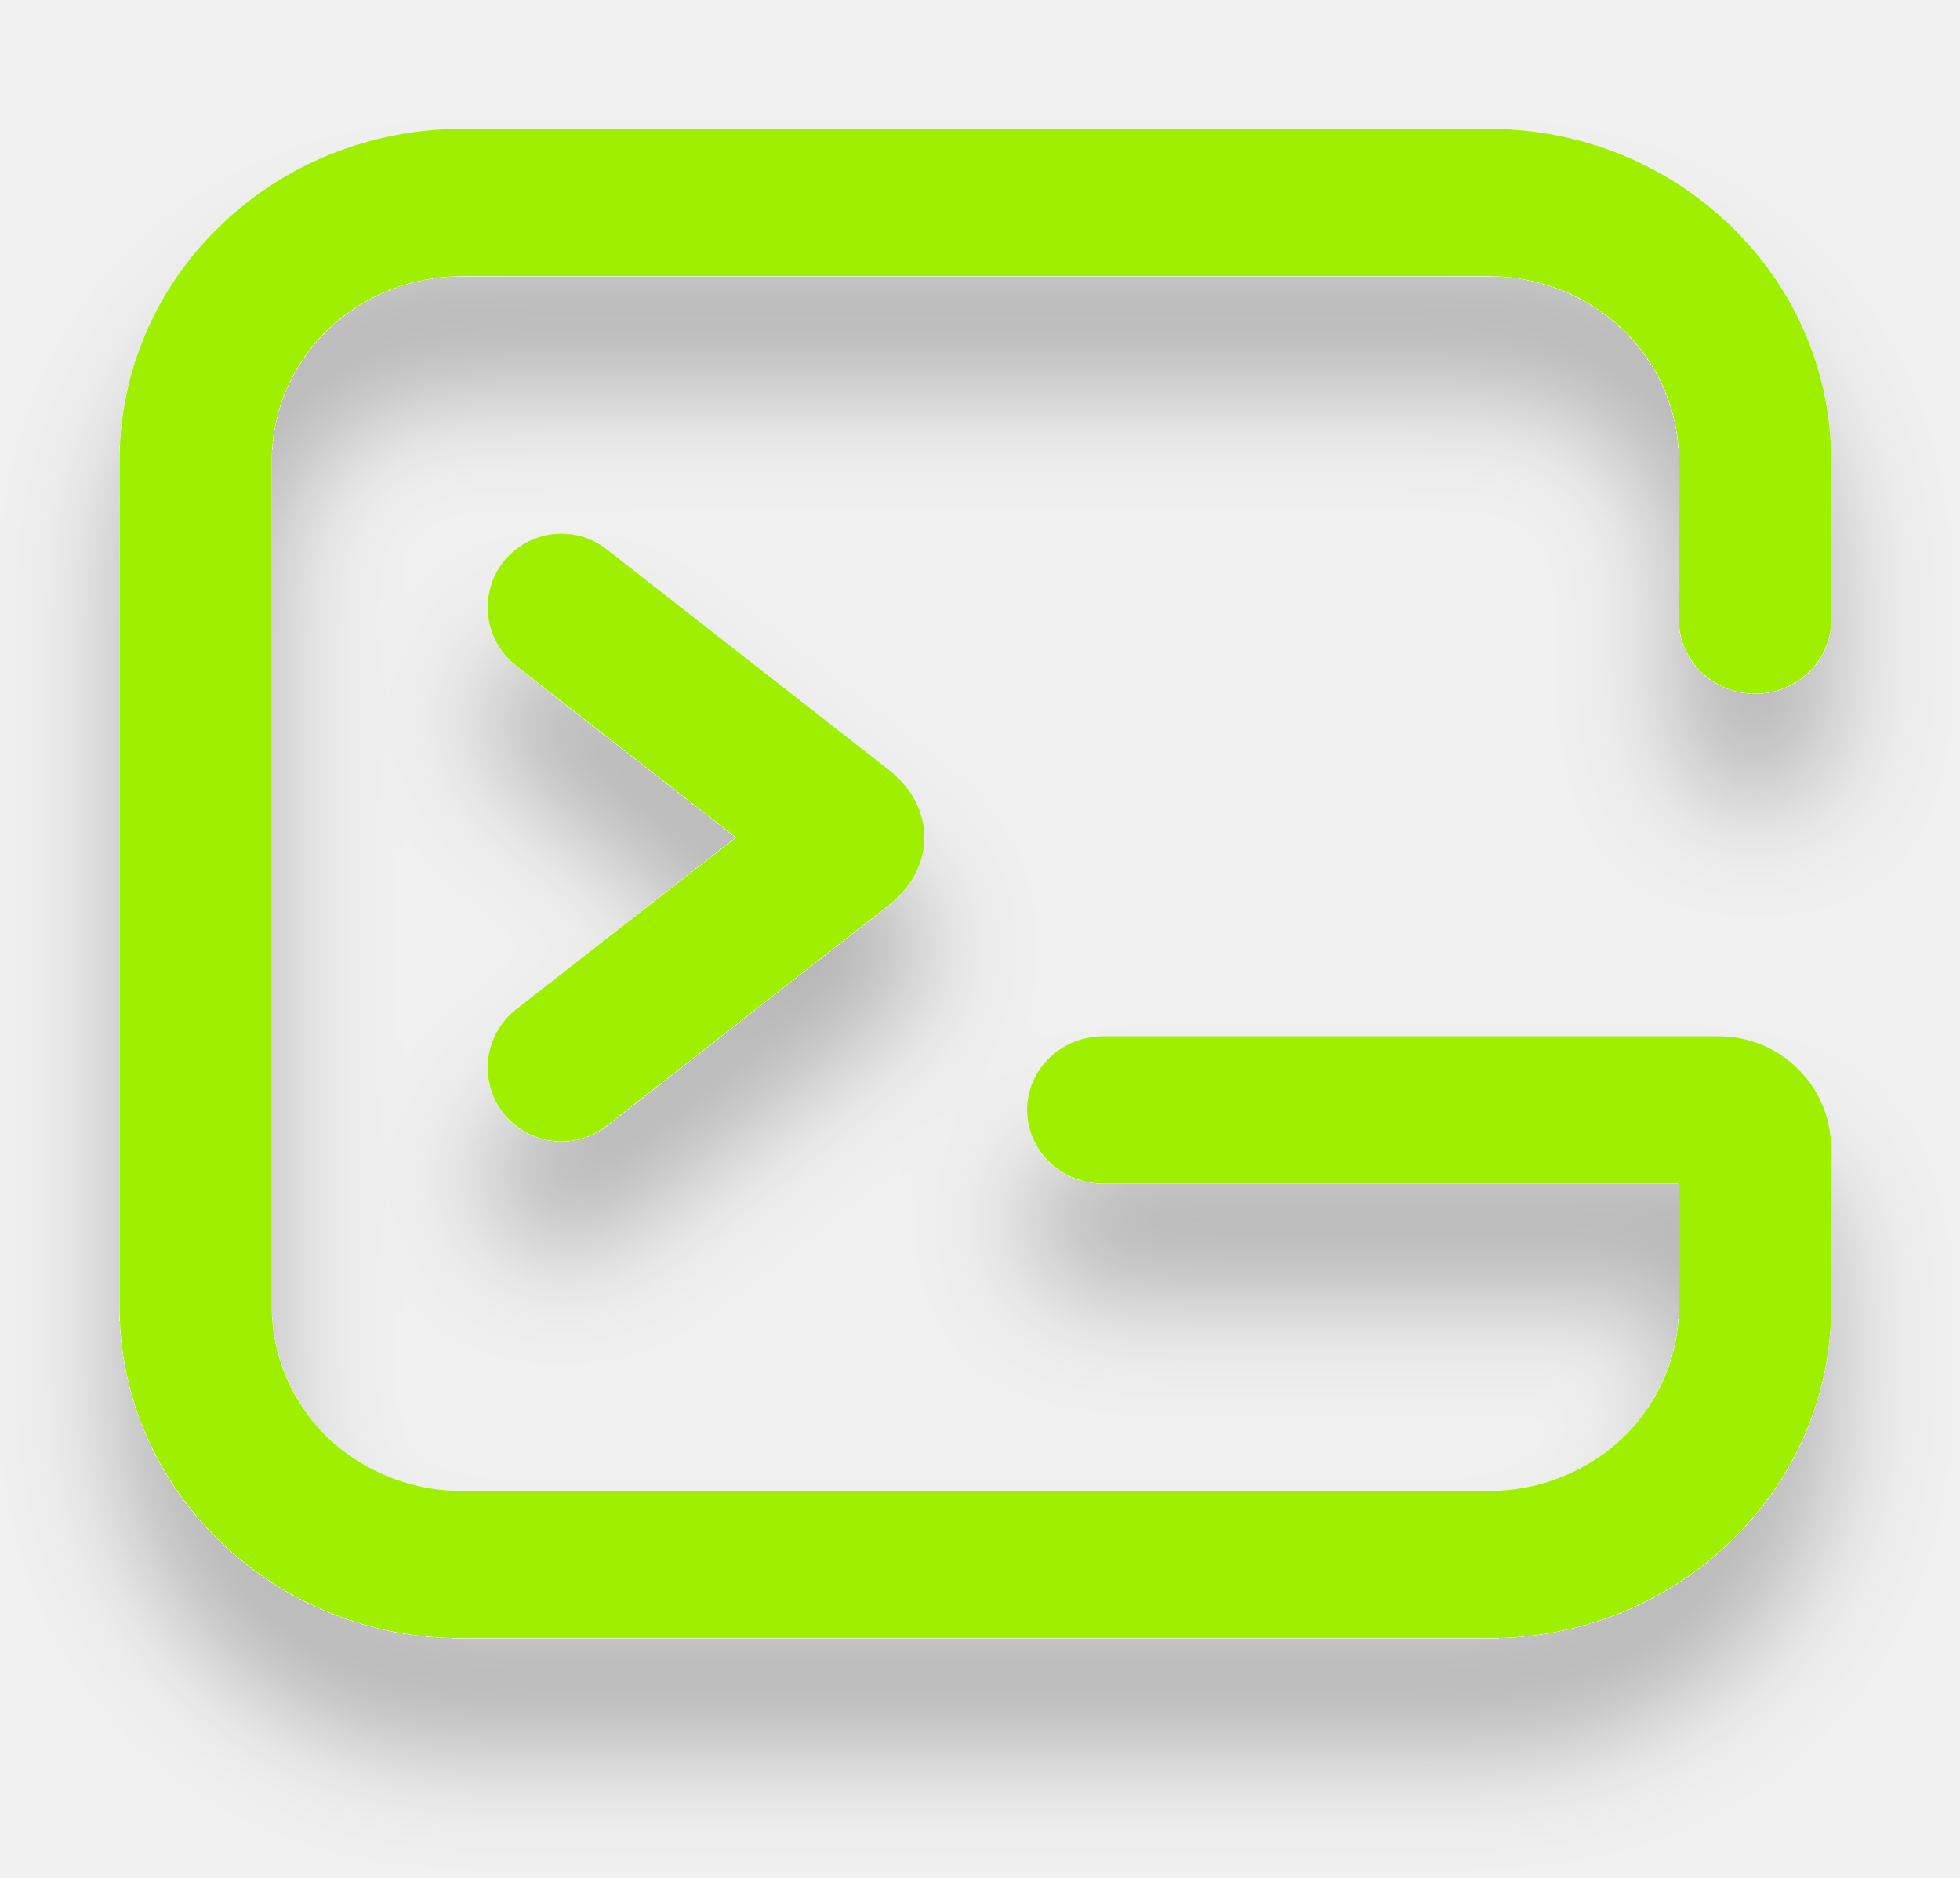
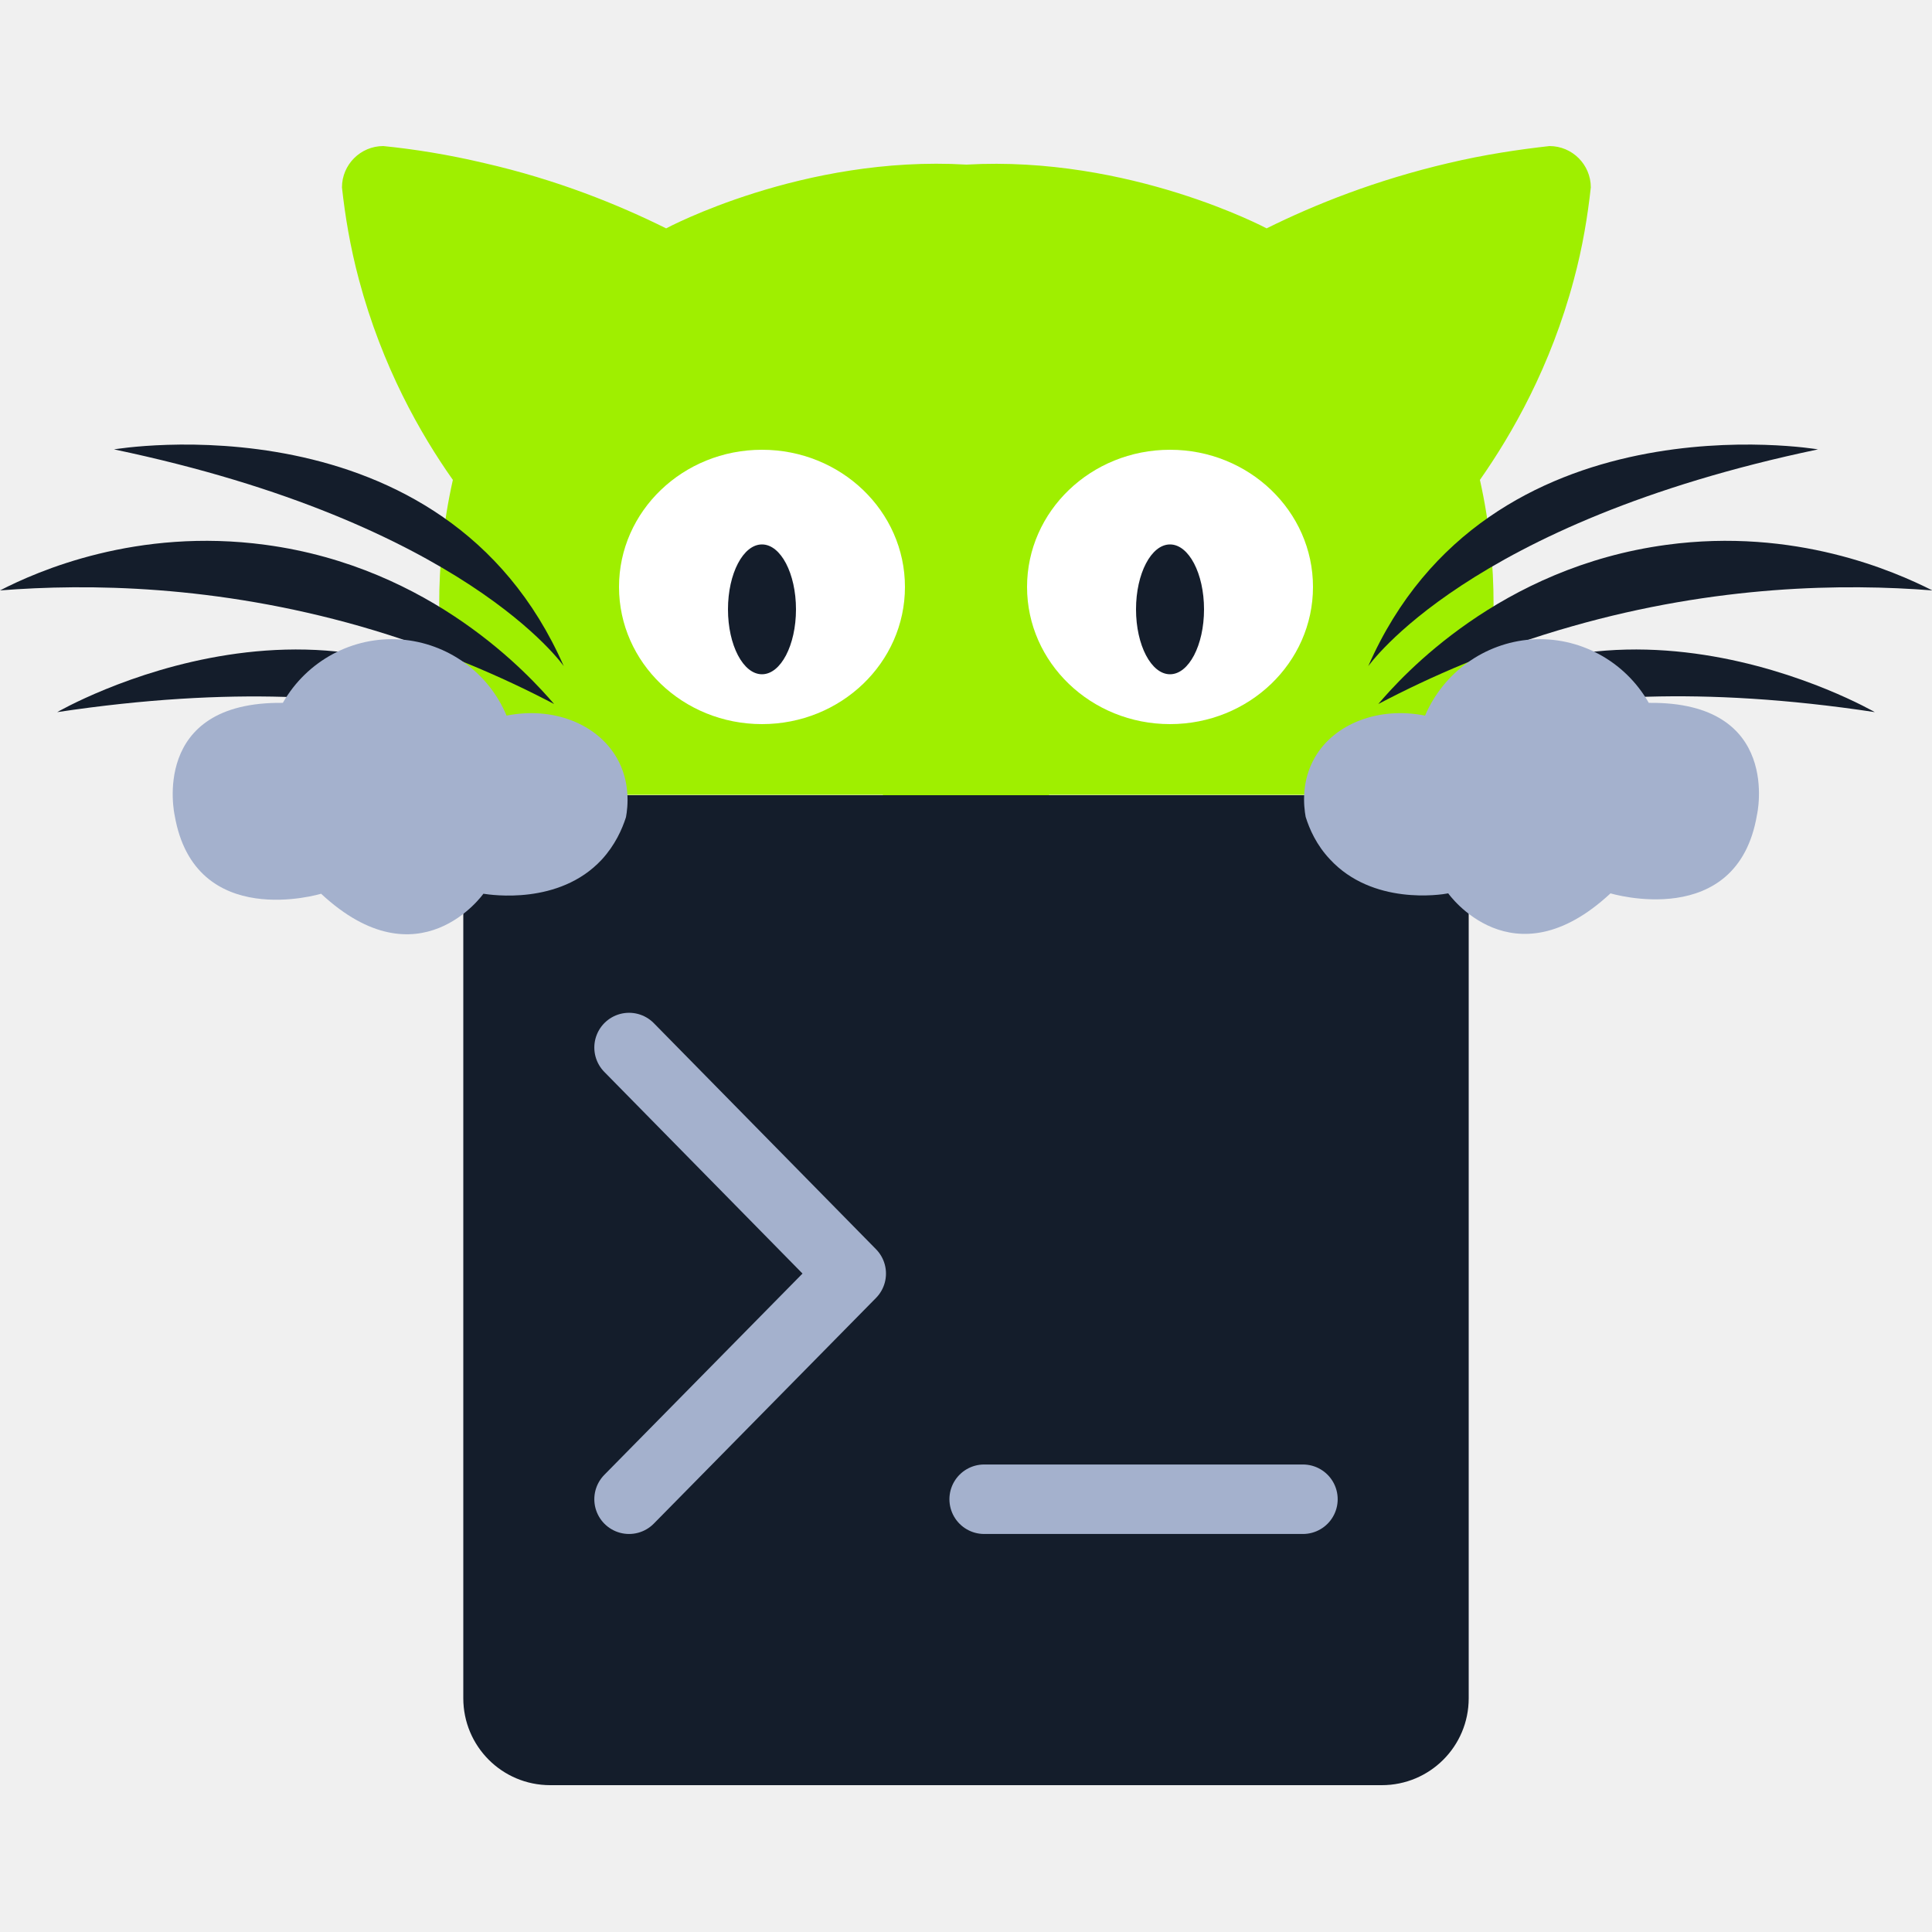
- <svg xmlns="http://www.w3.org/2000/svg" width="71" height="68" viewBox="0 0 71 68" fill="none">
-   <g filter="url(#filter0_d_54_3518)">
-     <path d="M39.962 42.867C38.441 42.867 37.206 41.672 37.206 40.2C37.206 38.728 38.441 37.534 39.962 37.534H62.266C64.512 37.534 66.333 39.355 66.333 41.6V47.334C66.333 50.52 65.024 53.574 62.696 55.814C60.381 58.067 57.226 59.334 53.933 59.334H16.733C13.44 59.334 10.285 58.067 7.97 55.814C5.642 53.574 4.333 50.52 4.333 47.334V16.667C4.333 13.48 5.642 10.427 7.97 8.187C10.285 5.934 13.44 4.667 16.733 4.667H53.933C57.226 4.667 60.381 5.934 62.696 8.187C65.024 10.427 66.333 13.48 66.333 16.667V22.454C66.333 23.926 65.098 25.12 63.577 25.12C62.057 25.12 60.822 23.926 60.822 22.454V16.667C60.822 14.894 60.092 13.2 58.81 11.947C57.516 10.707 55.765 10 53.933 10H16.733C14.901 10 13.15 10.707 11.856 11.947C10.574 13.2 9.844 14.894 9.844 16.667V47.334C9.844 49.107 10.574 50.8 11.856 52.054C13.15 53.294 14.901 54 16.733 54H53.933C55.765 54 57.516 53.294 58.81 52.054C60.092 50.8 60.822 49.107 60.822 47.334V42.867H39.962Z" fill="#9FEF00" />
-     <path d="M18.693 24.107C17.53 23.195 17.324 21.512 18.233 20.353C19.142 19.195 20.817 18.988 21.973 19.893L32.181 27.87C33.921 29.229 33.921 31.437 32.181 32.796L21.973 40.773C20.817 41.678 19.142 41.472 18.233 40.313C17.324 39.154 17.53 37.472 18.693 36.56L26.666 30.333L18.693 24.107Z" fill="#9FEF00" />
+ <svg xmlns="http://www.w3.org/2000/svg" width="512" height="512" viewBox="0 0 512 512" fill="none">
+   <g clip-path="url(#clip0_17_352)">
+     <path d="M145.818 210.739H366.182C378.982 210.739 389.222 221.082 389.222 233.779V450.048C389.222 462.848 378.88 473.088 366.182 473.088H145.818C133.018 473.088 122.778 462.746 122.778 450.048V233.882C122.778 221.082 133.12 210.739 145.818 210.739Z" fill="#141D2B" />
+     <path d="M166.707 277.606L225.587 337.51L166.707 397.312" stroke="#A4B1CD" stroke-width="18.414" stroke-miterlimit="10" stroke-linecap="round" stroke-linejoin="round" />
+     <path d="M260.813 397.312H345.293" stroke="#A4B1CD" stroke-width="18.414" stroke-miterlimit="10" stroke-linecap="round" stroke-linejoin="round" />
+     <path d="M421.581 49.664C421.581 43.622 416.666 38.707 410.624 38.707C402.432 39.629 393.421 40.96 383.898 43.213C364.646 47.718 348.467 54.169 335.667 60.518C335.667 60.518 299.418 41.165 256.102 43.622C212.787 41.062 176.538 60.518 176.538 60.518C163.738 54.169 147.558 47.616 128.307 43.213C118.784 40.96 109.773 39.526 101.581 38.707C95.539 38.707 90.624 43.622 90.624 49.664C91.443 57.139 92.774 65.331 95.13 74.137C101.274 97.177 111.411 114.995 120.013 127.181C109.466 174.182 125.338 210.637 125.338 210.637H256H386.867C386.867 210.637 402.739 174.182 392.192 127.181C400.794 114.893 410.931 97.177 417.075 74.137C419.43 65.433 420.762 57.139 421.581 49.664Z" fill="#9FEF00" />
+     <path d="M201.933 191.897C222.858 191.897 239.821 175.622 239.821 155.545C239.821 135.469 222.858 119.193 201.933 119.193C181.008 119.193 164.045 135.469 164.045 155.545C164.045 175.622 181.008 191.897 201.933 191.897Z" fill="white" />
+     <path d="M310.067 191.897C330.992 191.897 347.955 175.622 347.955 155.545C347.955 135.469 330.992 119.193 310.067 119.193C289.142 119.193 272.179 135.469 272.179 155.545C272.179 175.622 289.142 191.897 310.067 191.897Z" fill="white" />
+     <path d="M201.933 178.688C206.91 178.688 210.944 170.986 210.944 161.484C210.944 151.983 206.91 144.281 201.933 144.281C196.956 144.281 192.922 151.983 192.922 161.484C192.922 170.986 196.956 178.688 201.933 178.688Z" fill="#141D2B" />
+     <path d="M310.067 178.688C315.044 178.688 319.079 170.986 319.079 161.484C319.079 151.983 315.044 144.281 310.067 144.281C305.091 144.281 301.056 151.983 301.056 161.484C301.056 170.986 305.091 178.688 310.067 178.688Z" fill="#141D2B" />
+     <path d="M233.984 210.739C233.984 204.902 243.814 200.192 256 200.192C268.185 200.192 278.016 204.902 278.016 210.739" fill="#9FEF00" />
+     <path d="M30.208 119.091C123.187 138.547 149.402 176.538 149.402 176.538C117.658 104.141 30.208 119.091 30.208 119.091Z" fill="#141D2B" />
+     <path d="M15.155 188.723C109.158 174.592 146.842 201.011 146.842 201.011C91.853 144.179 15.155 188.723 15.155 188.723Z" fill="#141D2B" />
+     <path d="M70.349 144.384C36.25 139.776 9.933 151.347 0 156.467C23.347 154.624 57.139 155.034 95.539 165.991C115.814 171.827 133.018 179.303 146.842 186.573C140.493 179.2 114.586 150.323 70.349 144.384Z" fill="#141D2B" />
+     <path d="M481.792 119.091C481.792 119.091 394.342 104.141 362.598 176.538C362.701 176.538 388.813 138.547 481.792 119.091Z" fill="#141D2B" />
+     <path d="M365.158 201.011C365.158 201.011 402.944 174.489 496.845 188.723C496.845 188.723 420.147 144.179 365.158 201.011Z" fill="#141D2B" />
+     <path d="M441.651 144.384C397.517 150.323 371.507 179.2 365.261 186.573C379.085 179.303 396.288 171.725 416.563 165.991C454.963 155.034 488.755 154.624 512.102 156.467C501.965 151.347 475.648 139.776 441.651 144.384Z" fill="#141D2B" />
+     <path d="M134.247 189.644C129.434 178.176 118.579 170.393 106.189 169.472C93.491 168.55 81.306 175.104 74.957 186.265C39.526 185.856 46.285 216.064 46.285 216.064C51.61 246.988 85.094 236.851 85.094 236.851C111.104 261.017 128.103 236.851 128.103 236.851C130.151 237.158 148.173 239.923 159.437 227.84C163.021 223.948 164.864 219.75 165.888 216.576C166.4 213.811 167.117 207.155 163.431 200.806C158.208 191.795 146.535 187.187 134.247 189.644Z" fill="#A4B1CD" />
+     <path d="M436.941 186.265C430.592 175.104 418.406 168.55 405.709 169.472C393.421 170.393 382.566 178.176 377.651 189.644C365.363 187.187 353.587 191.795 348.467 200.704C344.781 207.052 345.498 213.606 346.01 216.473C347.034 219.75 348.877 223.948 352.461 227.737C363.725 239.923 381.747 237.158 383.795 236.748C383.795 236.748 400.794 260.915 426.803 236.748C426.803 236.748 460.39 246.886 465.613 215.961C465.613 216.064 472.474 185.856 436.941 186.265Z" fill="#A4B1CD" />
  </g>
  <defs>
-     <filter id="filter0_d_54_3518" x="-1" y="0" width="72" height="72" filterUnits="userSpaceOnUse" color-interpolation-filters="sRGB">
-       <feFlood flood-opacity="0" result="BackgroundImageFix" />
-       <feColorMatrix in="SourceAlpha" type="matrix" values="0 0 0 0 0 0 0 0 0 0 0 0 0 0 0 0 0 0 127 0" result="hardAlpha" />
-       <feOffset dy="4" />
-       <feGaussianBlur stdDeviation="2" />
-       <feComposite in2="hardAlpha" operator="out" />
-       <feColorMatrix type="matrix" values="0 0 0 0 0 0 0 0 0 0 0 0 0 0 0 0 0 0 0.25 0" />
-       <feBlend mode="normal" in2="BackgroundImageFix" result="effect1_dropShadow_54_3518" />
-       <feBlend mode="normal" in="SourceGraphic" in2="effect1_dropShadow_54_3518" result="shape" />
-     </filter>
+     <clipPath id="clip0_17_352">
+       <rect width="512" height="512" fill="white" />
+     </clipPath>
  </defs>
</svg>
